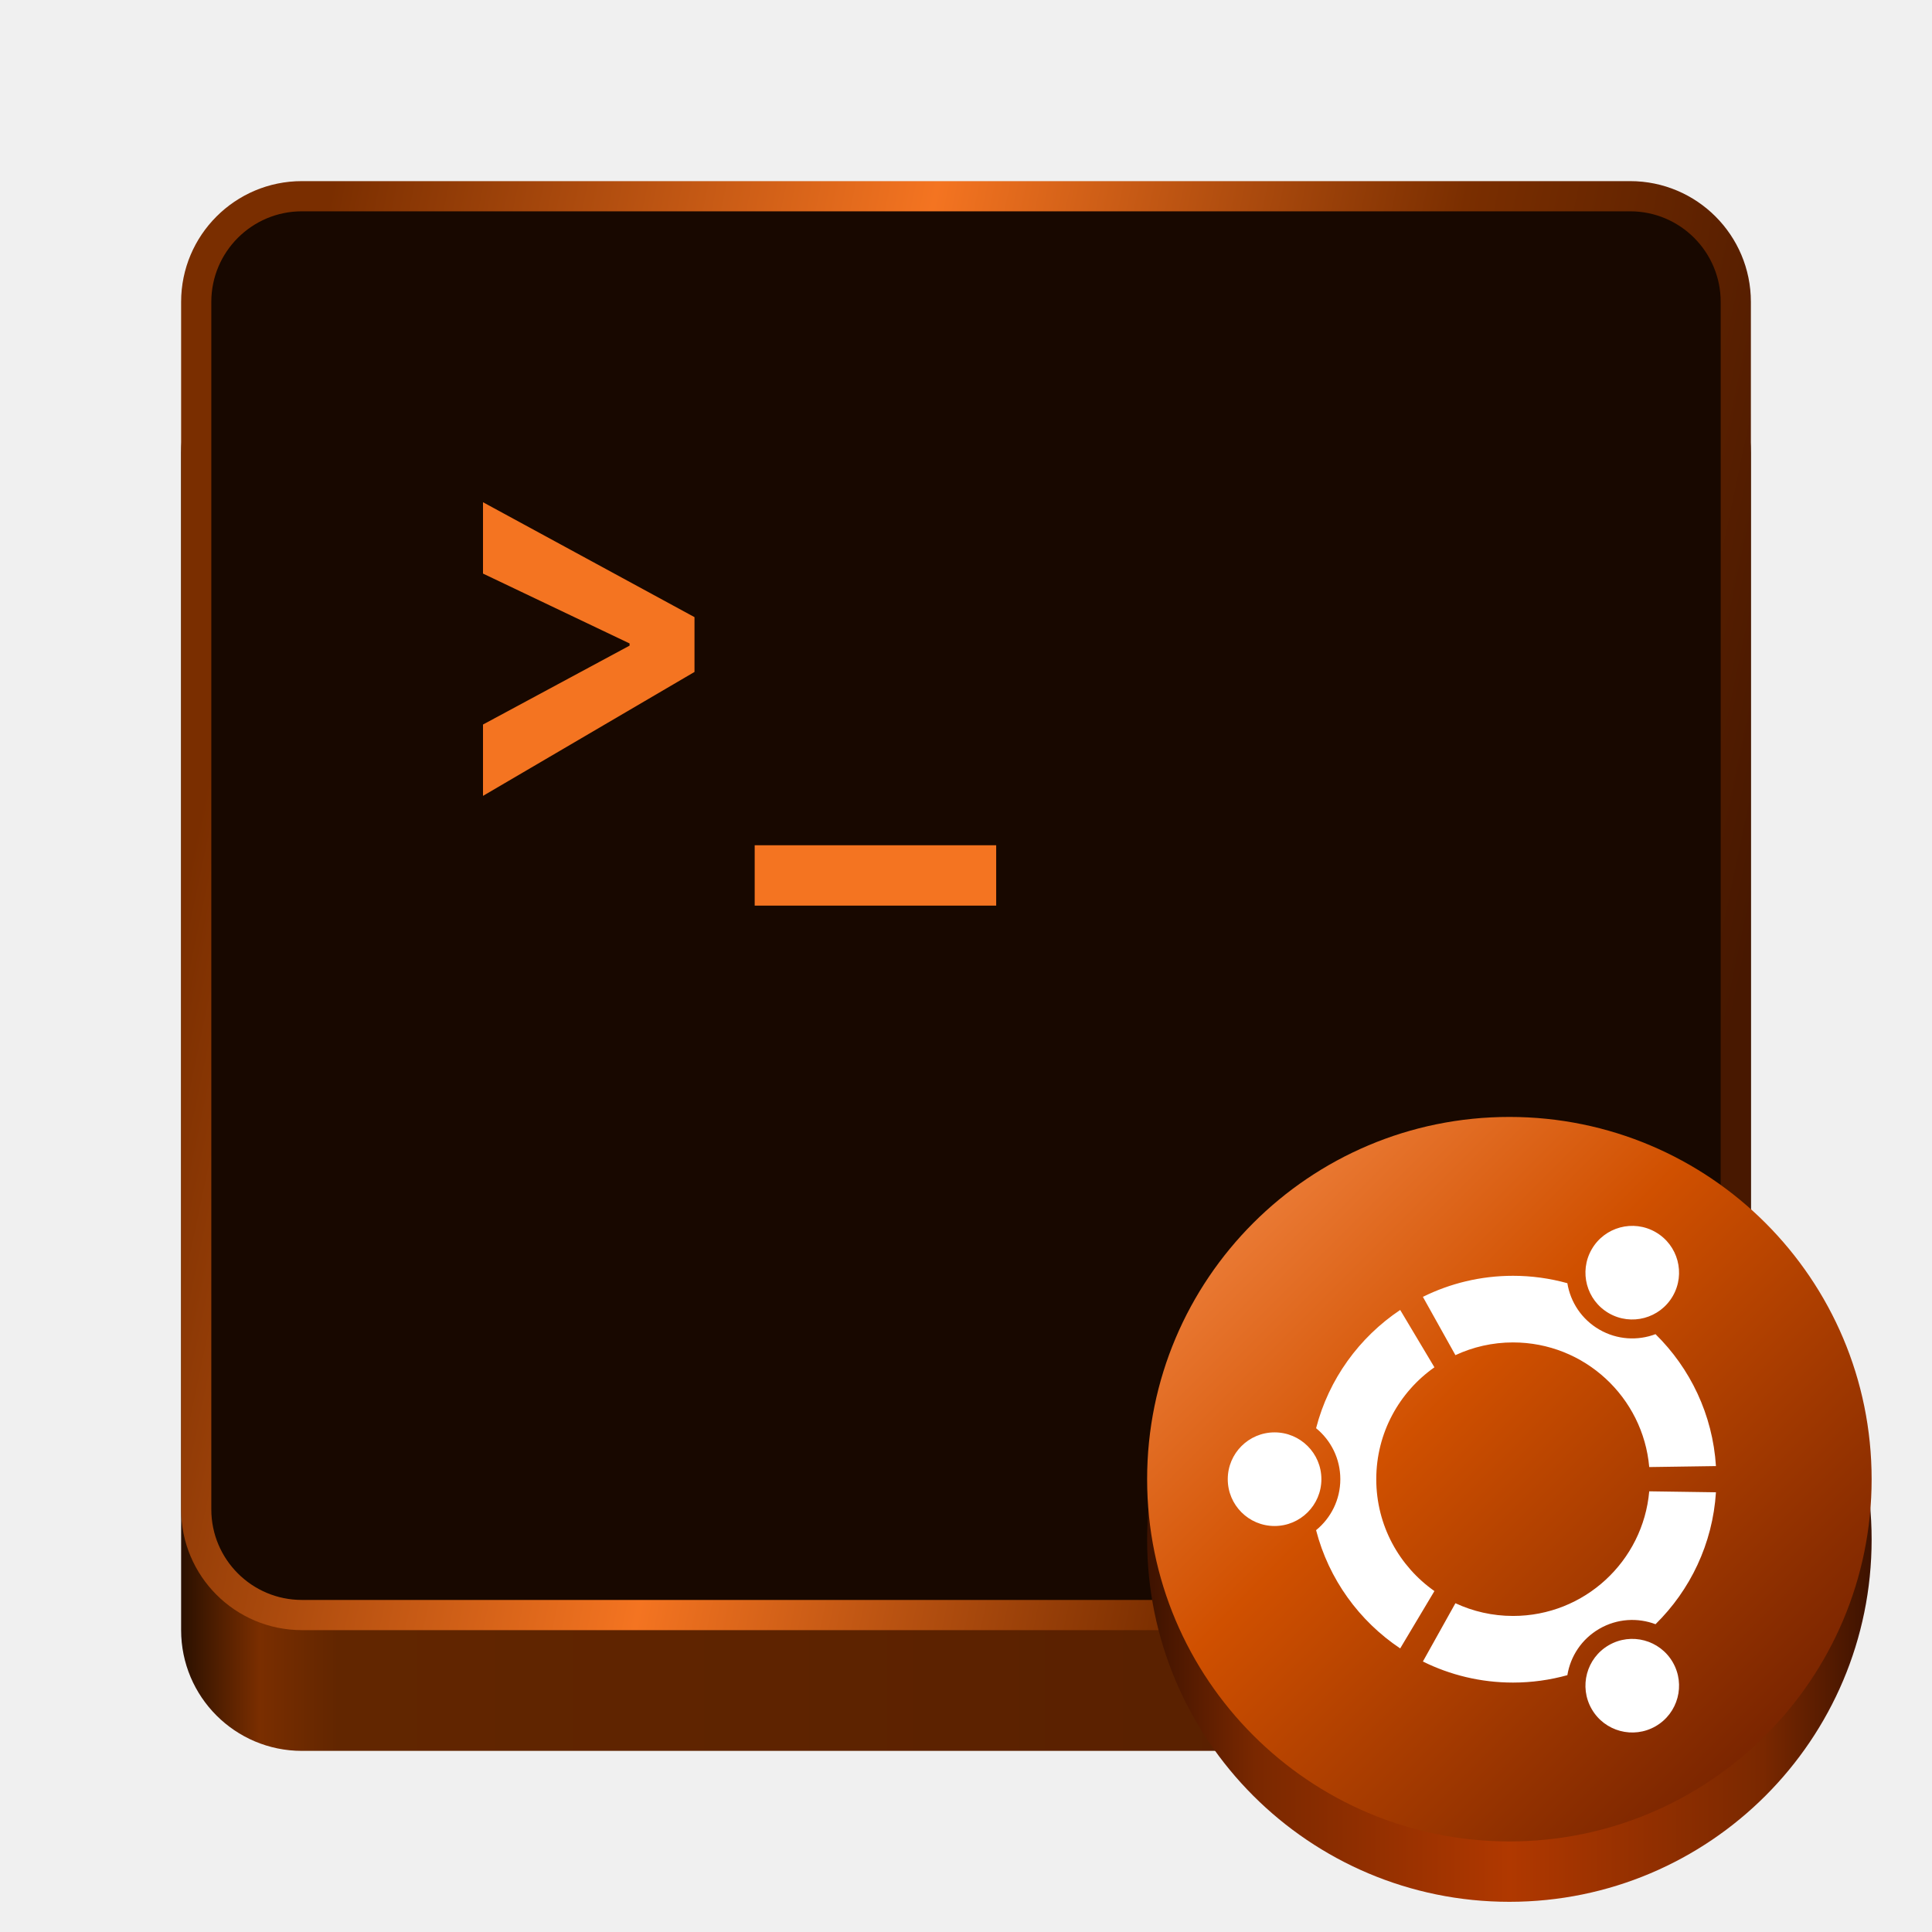
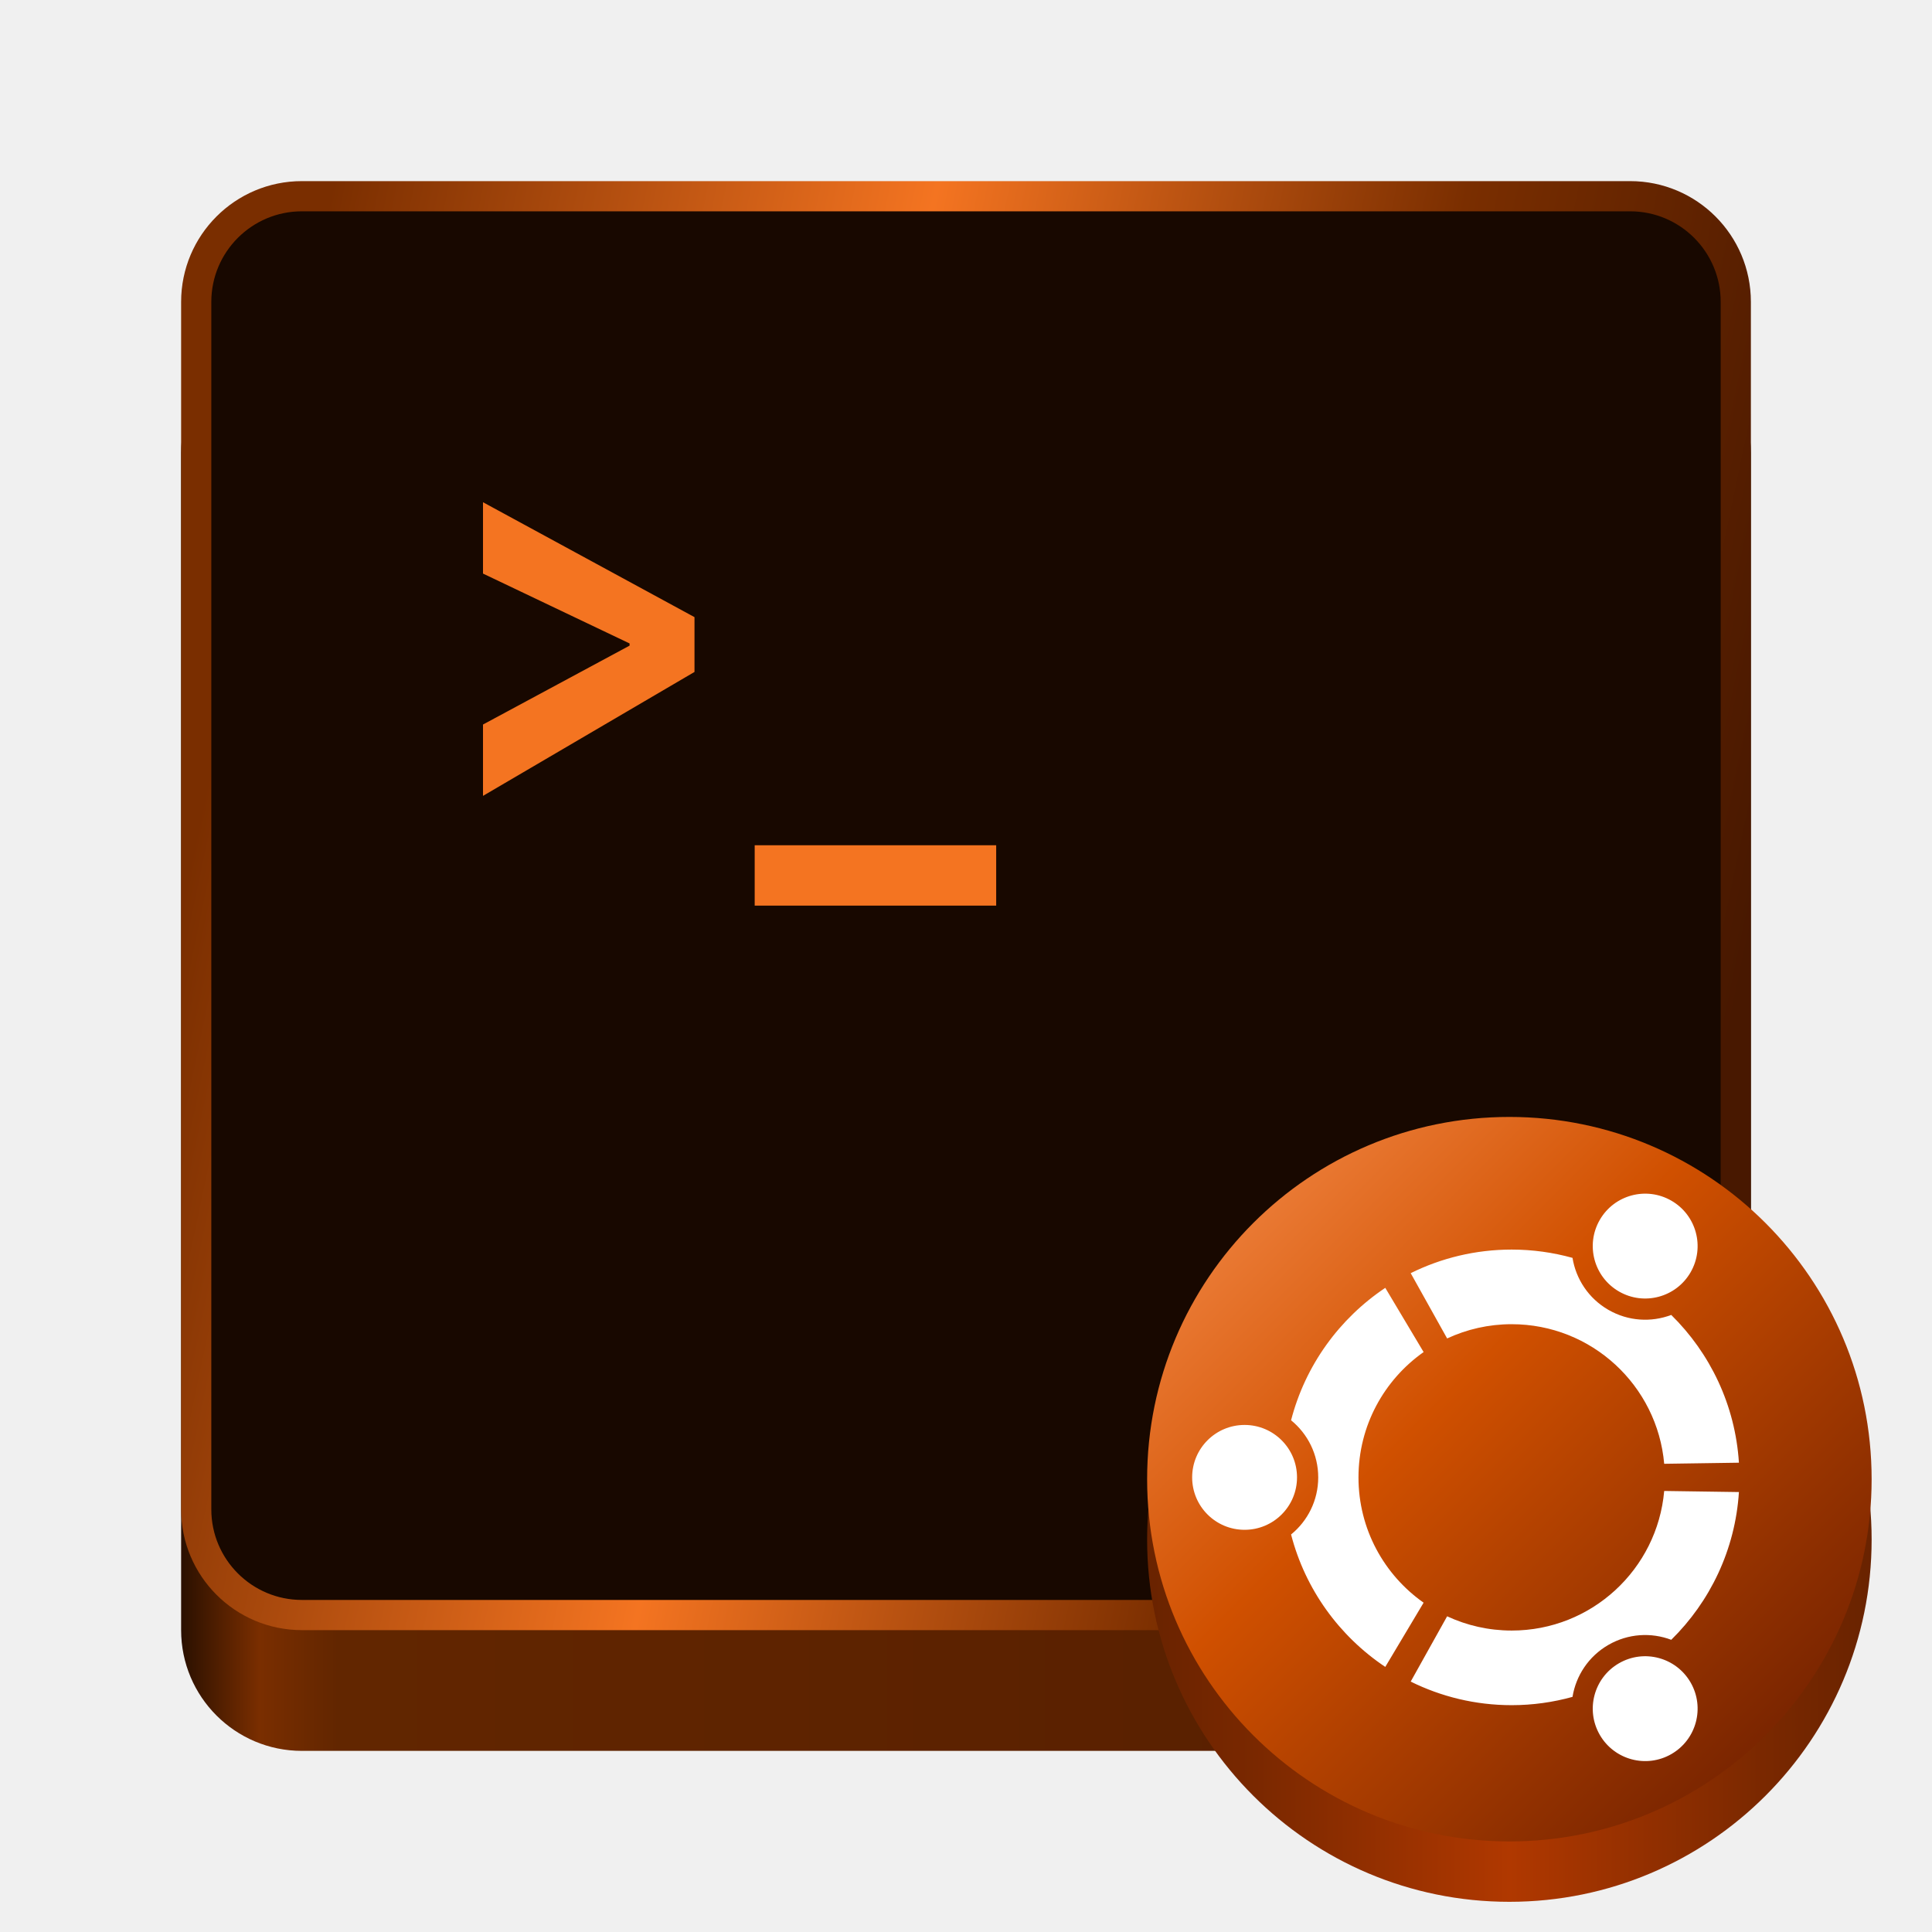
<svg xmlns="http://www.w3.org/2000/svg" height="128px" viewBox="0 0 128 128" width="128px">
  <defs>
    <linearGradient id="a" gradientUnits="userSpaceOnUse" x1="12" x2="116" y1="64" y2="64">
      <stop offset="0" stop-color="#2a1000" />
      <stop offset="0.05" stop-color="#7a2e00" />
      <stop offset="0.1" stop-color="#622600" />
      <stop offset="0.9" stop-color="#561e00" />
      <stop offset="0.95" stop-color="#7a2e00" />
      <stop offset="1" stop-color="#2a1000" />
    </linearGradient>
    <linearGradient id="b" gradientUnits="userSpaceOnUse" x1="12" x2="112.041" y1="60" y2="80.988">
      <stop offset="0" stop-color="#7a2e00" />
      <stop offset="0.384" stop-color="#f47421" />
      <stop offset="0.721" stop-color="#7a2e00" />
      <stop offset="1" stop-color="#481800" />
    </linearGradient>
    <linearGradient id="ubuntugrad" gradientUnits="userSpaceOnUse" x1="76" y1="74" x2="124" y2="122">
      <stop offset="0" stop-color="#f89050" />
      <stop offset="0.4" stop-color="#d05000" />
      <stop offset="1" stop-color="#601800" />
    </linearGradient>
    <linearGradient id="shadowgrad" gradientUnits="userSpaceOnUse" x1="76" y1="102" x2="124" y2="102">
-       <stop offset="0" stop-color="#3d1200" />
+       <stop offset="0" stop-color="#692300" />
      <stop offset="0.15" stop-color="#7a2800" />
      <stop offset="0.5" stop-color="#b03800" />
      <stop offset="0.85" stop-color="#7a2800" />
-       <stop offset="1" stop-color="#3d1200" />
+       <stop offset="1" stop-color="#692300" />
    </linearGradient>
  </defs>
  <path d="m 20 22 h 88 c 4.418 0 8 3.582 8 8 v 78 c 0 4.418 -3.582 8 -8 8 h -88 c -4.418 0 -8 -3.582 -8 -8 v -78 c 0 -4.418 3.582 -8 8 -8 z m 0 0" fill="url(#a)" />
  <path d="m 20 12 h 88 c 4.418 0 8 3.582 8 8 v 80 c 0 4.418 -3.582 8 -8 8 h -88 c -4.418 0 -8 -3.582 -8 -8 v -80 c 0 -4.418 3.582 -8 8 -8 z m 0 0" fill="url(#b)" />
  <path d="m 20 14 h 88 c 3.312 0 6 2.688 6 6 v 80 c 0 3.312 -2.688 6 -6 6 h -88 c -3.312 0 -6 -2.688 -6 -6 v -80 c 0 -3.312 2.688 -6 6 -6 z m 0 0" fill="#180800" />
  <path d="m 46.012 40.887 l -14.012 -7.613 v 4.727 l 9.711 4.629 v 0.145 l -9.711 5.227 v 4.727 l 14.012 -8.211 z m 0 0" fill="#f47421" />
  <path d="m 50 56 v 4 h 16 v -4 z m 0 0" fill="#f47421" />
  <circle cx="100" cy="102" r="24" fill="url(#shadowgrad)" />
  <circle cx="100" cy="98" r="24" fill="url(#ubuntugrad)" />
-   <svg x="76" y="74" width="48" height="48" viewBox="0 0 512 512">
+   <g transform="translate(73,71) scale(0.105)">
    <g transform="translate(-353.2416,-137.4505)">
      <path fill="#fff" fill-rule="nonzero" d="m 679.537,276.157 c 15.823,9.138 36.052,3.718 45.184,-12.102 9.137,-15.825 3.721,-36.052 -12.104,-45.188 -15.823,-9.134 -36.049,-3.715 -45.186,12.111 -9.133,15.819 -3.715,36.045 12.106,45.179 z m -67.714,213.94 c -14.549,0 -28.337,-3.234 -40.712,-8.992 l -22.99,41.197 c 19.203,9.509 40.822,14.881 63.702,14.881 13.306,0 26.172,-1.844 38.398,-5.23 2.164,-13.288 10.054,-25.535 22.633,-32.8 12.557,-7.25 27.091,-7.968 39.67,-3.214 24.465,-24.056 40.383,-56.784 42.701,-93.232 l -47.153,-0.683 c -4.339,49.37 -45.757,88.075 -96.249,88.075 z m 0,-193.296 c 50.491,0 91.91,38.713 96.249,88.078 l 47.153,-0.691 c -2.32,-36.445 -18.24,-69.173 -42.708,-93.228 -12.578,4.751 -27.109,4.031 -39.668,-3.22 -12.578,-7.261 -20.467,-19.507 -22.63,-32.797 -12.225,-3.382 -25.091,-5.228 -38.397,-5.228 -22.88,0 -44.497,5.371 -63.699,14.883 l 22.988,41.192 c 12.374,-5.758 26.162,-8.992 40.711,-8.992 z m -96.647,96.648 c 0,-32.698 16.25,-61.578 41.095,-79.067 l -24.188,-40.52 c -28.953,19.346 -50.493,48.918 -59.439,83.557 10.452,8.518 17.129,21.49 17.129,36.033 0,14.541 -6.68,27.513 -17.131,36.029 8.945,34.641 30.484,64.212 59.439,83.558 l 24.189,-40.522 c -24.845,-17.486 -41.095,-46.366 -41.095,-79.069 z m 164.365,117.291 c -15.826,9.137 -21.244,29.363 -12.109,45.181 9.137,15.825 29.362,21.247 45.187,12.11 15.82,-9.135 21.241,-29.362 12.104,-45.185 -9.133,-15.817 -29.362,-21.239 -45.182,-12.106 z M 443.311,360.369 c -18.276,0 -33.086,14.807 -33.086,33.084 0,18.271 14.81,33.081 33.086,33.081 18.27,0 33.081,-14.81 33.081,-33.081 0,-18.277 -14.811,-33.084 -33.081,-33.084" />
    </g>
-   </svg>
+   </g>
</svg>
